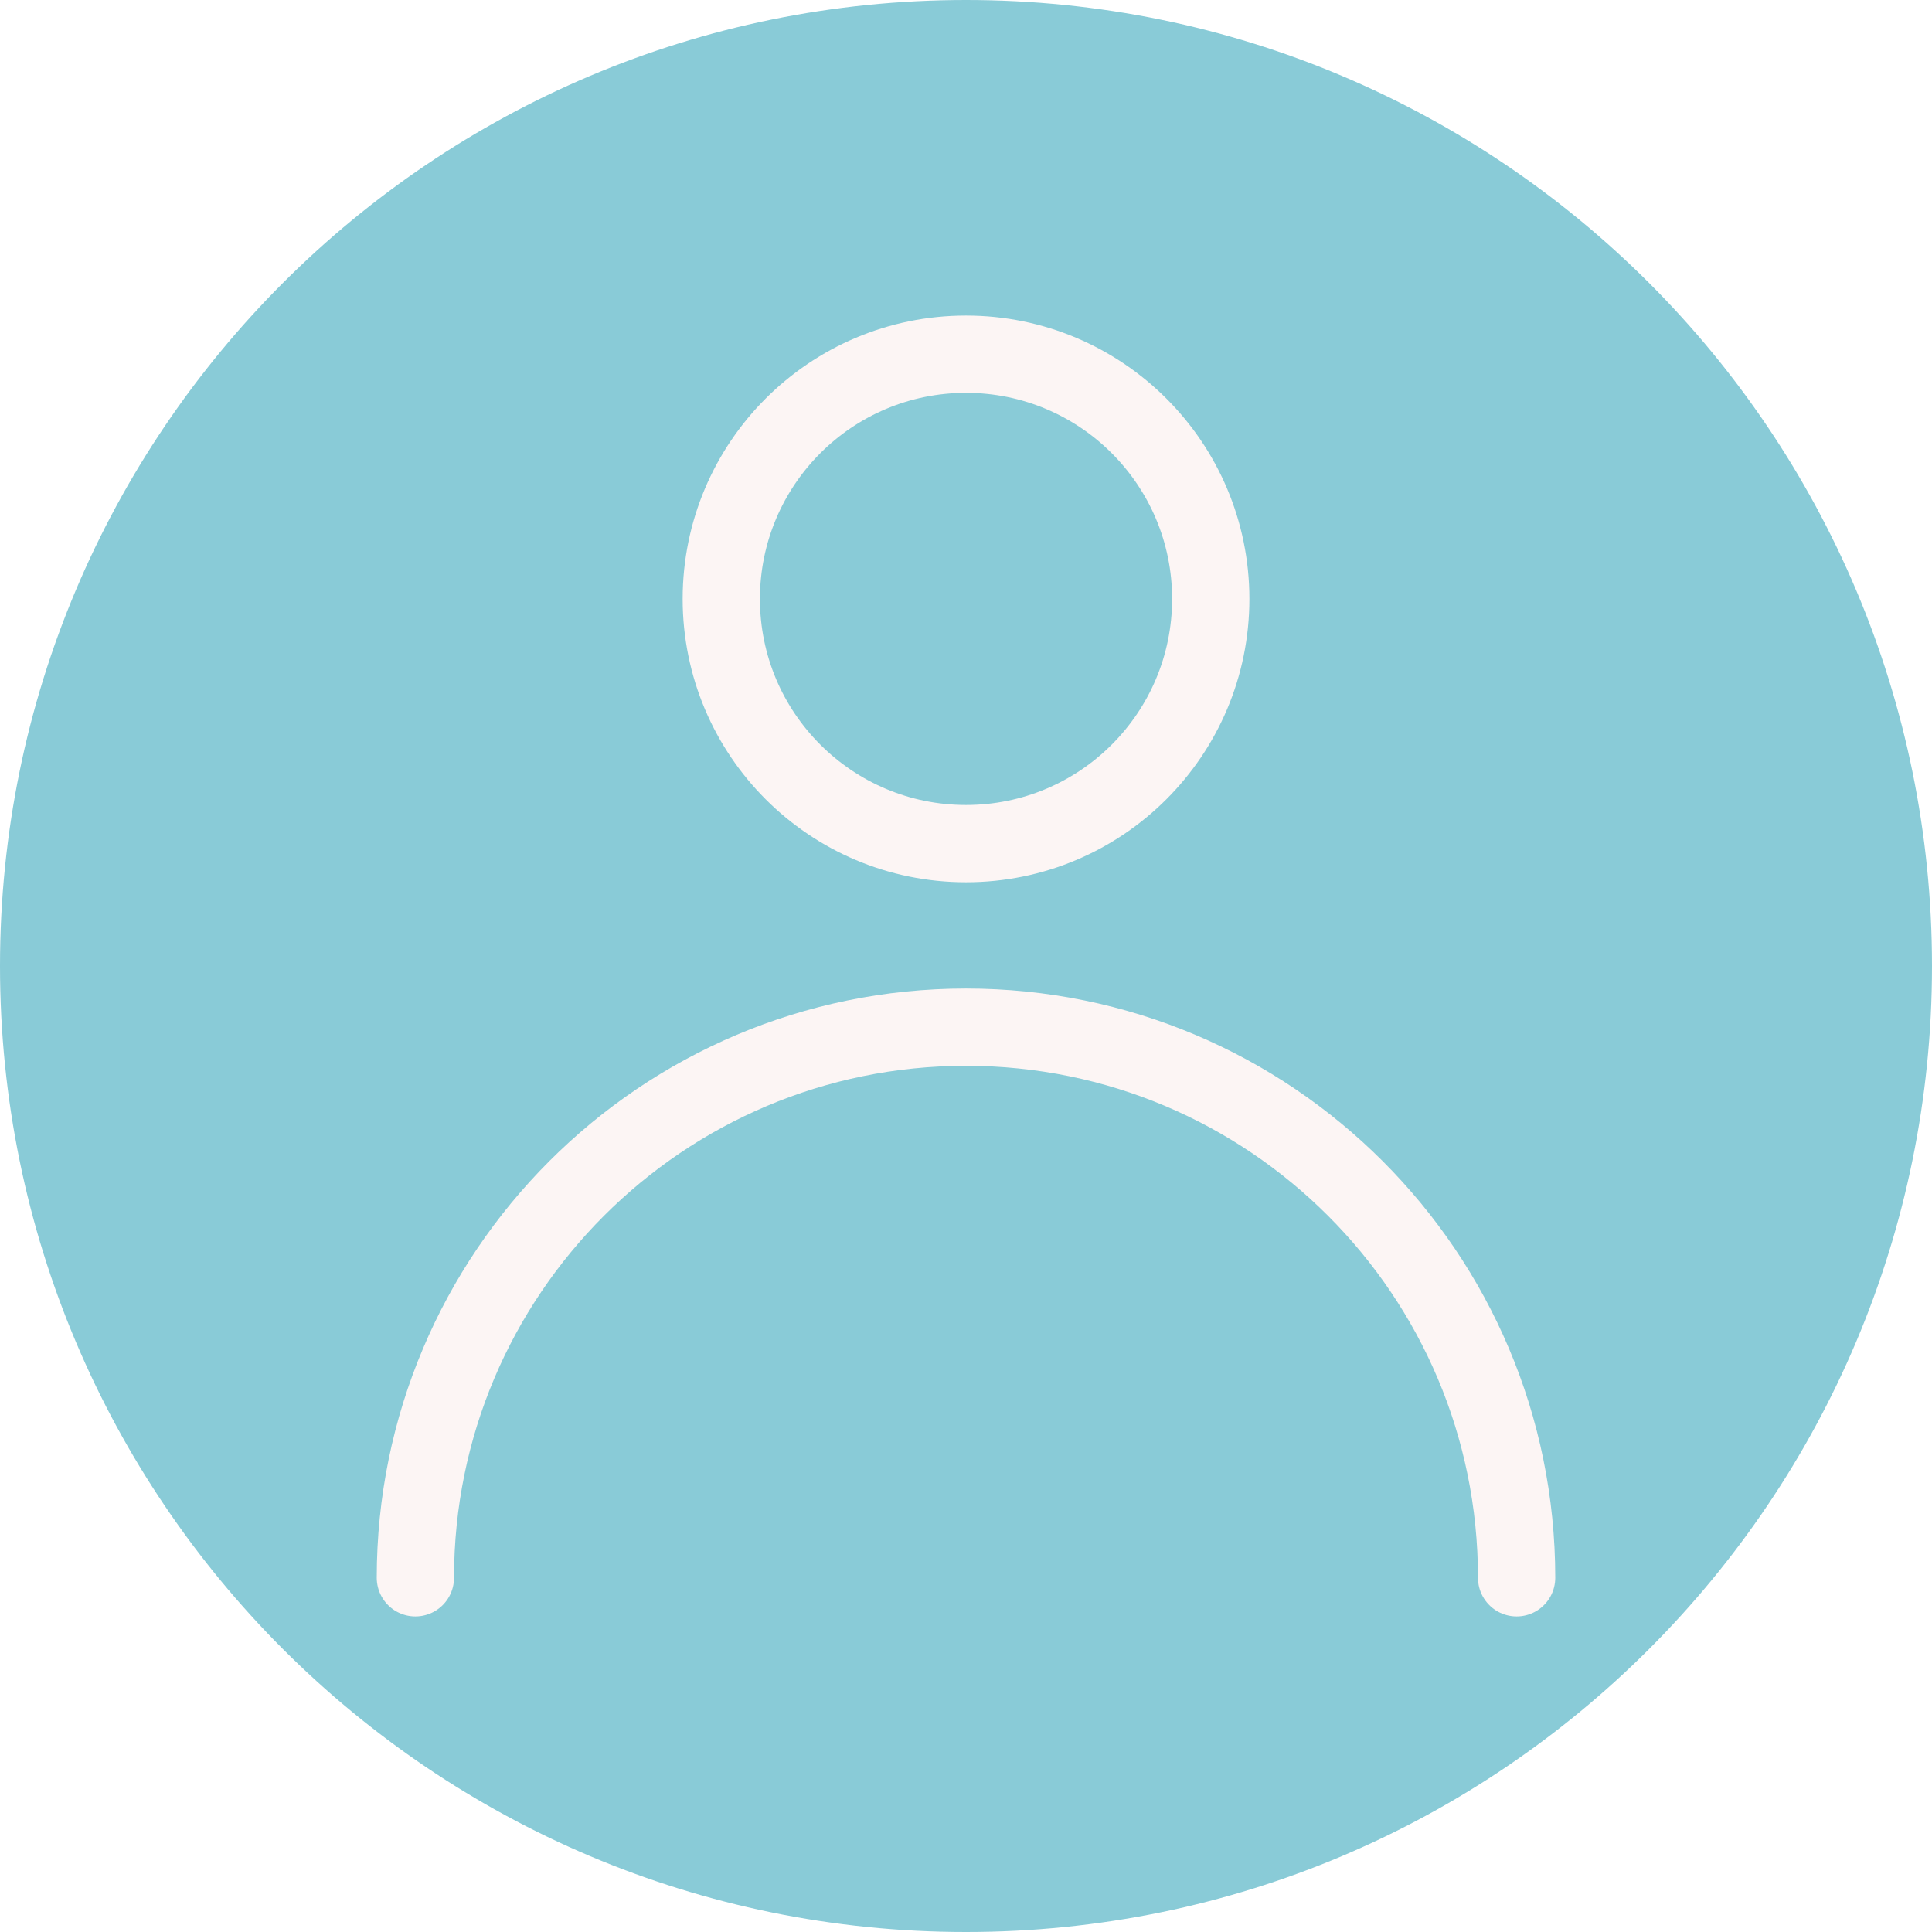
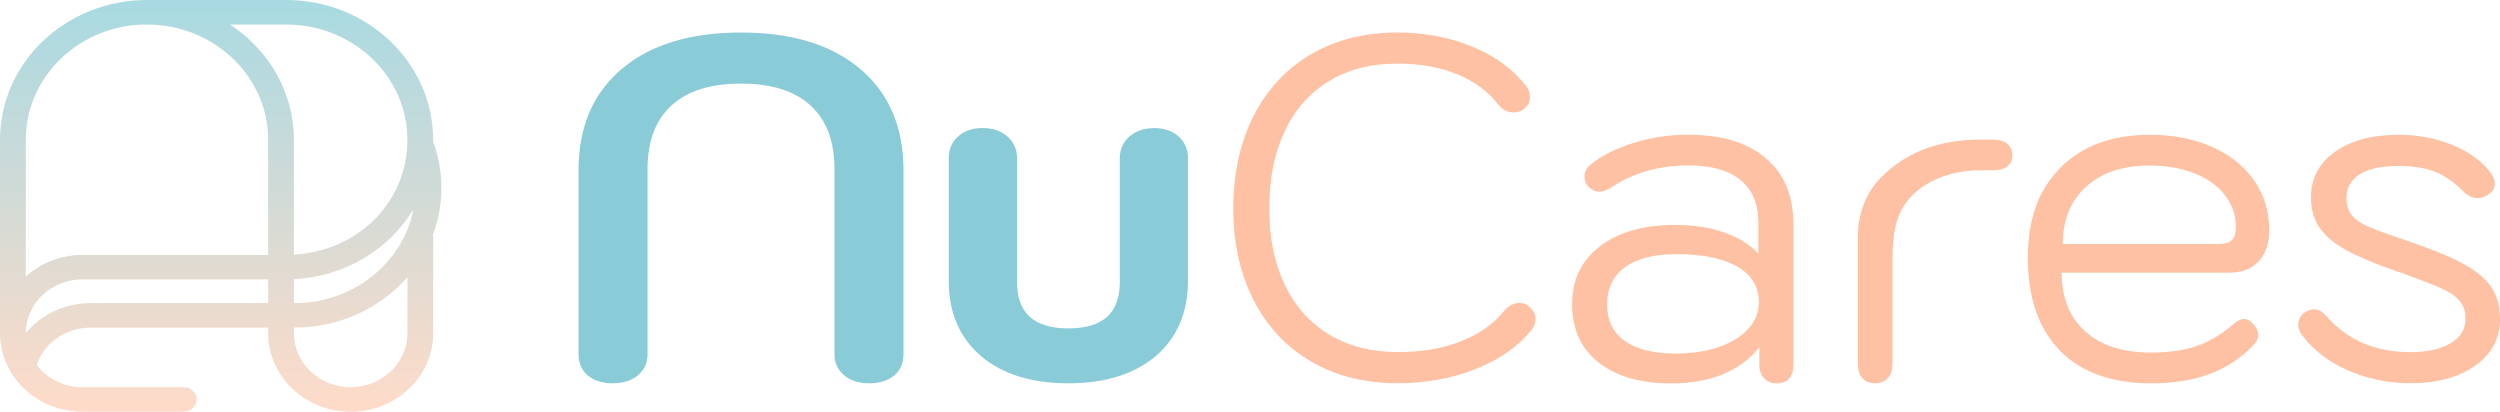
- <svg xmlns="http://www.w3.org/2000/svg" width="50" height="50" viewBox="0 0 50 50" fill="none">
-   <rect width="50" height="50" rx="25" fill="#89CBD7" />
-   <path d="M25 21.833C28.498 21.833 31.334 18.998 31.334 15.5C31.334 12.002 28.498 9.167 25 9.167C21.503 9.167 18.667 12.002 18.667 15.5C18.667 18.998 21.503 21.833 25 21.833Z" stroke="#FCF5F4" stroke-width="2" stroke-linecap="round" stroke-linejoin="round" />
-   <path d="M39.25 40.833C39.25 32.963 32.87 26.583 25 26.583C17.13 26.583 10.75 32.963 10.75 40.833" stroke="#FCF5F4" stroke-width="2" stroke-linecap="round" stroke-linejoin="round" />
+ <svg xmlns="http://www.w3.org/2000/svg" width="170" height="28" viewBox="0 0 170 28" fill="none">
+   <path d="M30.015 12.778C30.015 11.774 29.852 10.784 29.527 9.839C29.509 9.783 29.479 9.727 29.45 9.677C29.45 9.618 29.453 9.558 29.453 9.498C29.453 4.263 24.972 0 19.461 0H9.993C4.481 0 0 4.259 0 9.498V22.663C0 25.602 2.516 27.997 5.611 27.997H12.501C12.985 27.997 13.376 27.624 13.376 27.164C13.376 26.704 12.985 26.332 12.501 26.332H5.611C4.333 26.332 3.199 25.735 2.497 24.822C3.003 23.309 4.47 22.276 6.173 22.276H18.234V22.666C18.234 25.605 20.75 28 23.846 28C26.941 28 29.457 25.609 29.457 22.666V16.117C29.457 16.065 29.45 16.009 29.439 15.959C29.812 14.966 30.015 13.895 30.015 12.781V12.778ZM20.022 20.612H19.985V18.986C23.461 18.814 26.468 16.946 28.116 14.239C27.396 17.863 24.041 20.612 20.022 20.612ZM19.461 1.668C24.004 1.668 27.702 5.183 27.702 9.502C27.702 13.821 24.285 17.058 19.985 17.318V9.502C19.985 6.254 18.26 3.381 15.637 1.668H19.461ZM9.993 1.668C14.536 1.668 18.234 5.183 18.234 9.502V17.336H5.611C4.115 17.336 2.76 17.898 1.755 18.807V9.502C1.751 5.179 5.449 1.664 9.993 1.664V1.668ZM6.753 20.612H6.173C4.392 20.612 2.789 21.392 1.755 22.649C1.762 20.633 3.491 18.997 5.611 18.997H18.234V20.608H6.753V20.612ZM27.702 22.666C27.702 24.689 25.973 26.332 23.846 26.332C21.718 26.332 19.989 24.689 19.989 22.666V22.276H20.026C23.11 22.276 25.87 20.942 27.706 18.846V22.663L27.702 22.666Z" fill="url(#paint0_linear_2721_13579)" />
+   <path d="M39.977 25.537C39.556 25.181 39.34 24.697 39.34 24.079V11.587C39.34 8.648 40.318 6.351 42.27 4.696C44.222 3.041 46.927 2.211 50.389 2.211C53.85 2.211 56.549 3.041 58.507 4.696C60.459 6.351 61.437 8.648 61.437 11.587V24.079C61.437 24.697 61.227 25.186 60.8 25.537C60.38 25.887 59.811 26.065 59.106 26.065C58.401 26.065 57.828 25.883 57.397 25.517C56.96 25.151 56.744 24.672 56.744 24.075V11.483C56.744 9.606 56.202 8.168 55.118 7.175C54.035 6.183 52.461 5.684 50.389 5.684C48.316 5.684 46.742 6.183 45.659 7.175C44.575 8.168 44.033 9.606 44.033 11.483V24.075C44.033 24.672 43.817 25.151 43.38 25.517C42.944 25.883 42.376 26.065 41.671 26.065C40.966 26.065 40.403 25.887 39.977 25.537Z" fill="#89CBD7" />
+   <path d="M80.113 9.245C79.687 8.89 79.14 8.712 78.482 8.712C77.825 8.712 77.267 8.895 76.835 9.255C76.383 9.631 76.146 10.149 76.146 10.747V19.165C76.146 20.232 75.868 21.007 75.289 21.536C74.715 22.064 73.826 22.331 72.653 22.331C71.48 22.331 70.596 22.064 70.017 21.536C69.438 21.002 69.159 20.227 69.159 19.16V10.742C69.159 10.145 68.923 9.626 68.47 9.25C68.039 8.89 67.486 8.707 66.823 8.707C66.16 8.707 65.613 8.885 65.192 9.241C64.75 9.611 64.514 10.13 64.514 10.742V19.09C64.514 21.254 65.255 22.978 66.718 24.223C68.16 25.448 70.154 26.066 72.648 26.066C75.141 26.066 77.135 25.443 78.577 24.223C80.04 22.983 80.781 21.254 80.781 19.09V10.742C80.781 10.13 80.545 9.611 80.103 9.241L80.113 9.245Z" fill="#89CBD7" />
+   <path d="M89.161 24.588C87.472 23.605 86.168 22.212 85.247 20.414C84.321 18.616 83.863 16.532 83.863 14.17C83.863 11.809 84.326 9.685 85.247 7.877C86.173 6.064 87.478 4.671 89.161 3.683C90.845 2.7 92.797 2.211 95.012 2.211C96.859 2.211 98.563 2.532 100.121 3.174C101.678 3.816 102.899 4.71 103.777 5.857C103.951 6.054 104.035 6.301 104.035 6.588C104.035 6.943 103.882 7.23 103.582 7.447C103.388 7.581 103.172 7.645 102.941 7.645C102.53 7.645 102.188 7.477 101.909 7.146C101.22 6.242 100.289 5.545 99.105 5.056C97.921 4.572 96.559 4.325 95.012 4.325C93.228 4.325 91.681 4.72 90.371 5.516C89.061 6.311 88.056 7.447 87.357 8.929C86.657 10.411 86.31 12.155 86.31 14.165C86.31 16.176 86.657 17.88 87.357 19.352C88.056 20.819 89.067 21.955 90.387 22.751C91.708 23.546 93.26 23.941 95.043 23.941C96.695 23.941 98.142 23.694 99.379 23.195C100.615 22.696 101.588 22.01 102.293 21.125C102.614 20.77 102.962 20.597 103.325 20.597C103.582 20.597 103.798 20.676 103.967 20.829C104.266 21.096 104.419 21.382 104.419 21.689C104.419 21.955 104.324 22.207 104.13 22.449C103.251 23.556 101.999 24.43 100.378 25.082C98.758 25.734 96.98 26.06 95.043 26.06C92.807 26.06 90.85 25.571 89.161 24.588Z" fill="#FEC1A3" />
+   <path d="M108.693 24.638C107.499 23.689 106.904 22.375 106.904 20.696C106.904 19.016 107.53 17.727 108.788 16.754C110.045 15.78 111.755 15.296 113.928 15.296C115.196 15.296 116.317 15.474 117.295 15.825C118.274 16.181 119.031 16.655 119.568 17.248V15.128C119.568 13.869 119.163 12.911 118.358 12.244C117.553 11.582 116.375 11.251 114.828 11.251C112.828 11.251 111.103 11.735 109.64 12.708C109.277 12.93 108.972 13.039 108.74 13.039C108.525 13.039 108.309 12.95 108.099 12.772C107.862 12.575 107.746 12.318 107.746 12.011C107.746 11.68 107.883 11.404 108.167 11.181C108.94 10.564 109.924 10.07 111.113 9.709C112.308 9.344 113.523 9.161 114.77 9.161C117.048 9.161 118.816 9.69 120.068 10.752C121.32 11.814 121.951 13.301 121.951 15.227V24.771C121.951 25.631 121.567 26.065 120.794 26.065C120.452 26.065 120.173 25.952 119.957 25.719C119.742 25.487 119.637 25.186 119.637 24.811V23.62C118.305 25.255 116.306 26.07 113.644 26.07C111.539 26.07 109.893 25.596 108.698 24.648L108.693 24.638ZM118.021 23.062C119.074 22.41 119.6 21.565 119.6 20.528C119.6 19.49 119.11 18.69 118.132 18.127C117.153 17.564 115.775 17.282 113.991 17.282C112.486 17.282 111.329 17.574 110.514 18.162C109.698 18.749 109.288 19.594 109.288 20.696C109.288 21.797 109.687 22.607 110.482 23.18C111.276 23.753 112.423 24.04 113.928 24.04C115.601 24.04 116.969 23.714 118.021 23.062Z" fill="#FEC1A3" />
+   <path d="M126.639 25.715C126.434 25.482 126.334 25.156 126.334 24.736V16.052C126.334 14.748 126.75 13.474 127.549 12.461C127.644 12.342 127.739 12.244 127.818 12.16C129.727 10.174 132.137 9.492 134.715 9.492H135.52C135.931 9.492 136.251 9.586 136.488 9.774C136.725 9.961 136.841 10.223 136.841 10.554C136.841 10.885 136.725 11.142 136.488 11.315C136.251 11.493 135.931 11.582 135.52 11.582H134.62C132.795 11.582 131.101 12.209 130.038 13.281C128.975 14.353 128.691 15.711 128.691 17.544V24.736C128.691 25.132 128.591 25.453 128.386 25.695C128.181 25.937 127.886 26.06 127.502 26.06C127.139 26.06 126.85 25.947 126.65 25.715H126.639Z" fill="#FEC1A3" />
+   <path d="M140.083 23.842C138.626 22.36 137.895 20.266 137.895 17.549C137.895 14.832 138.636 12.896 140.11 11.404C141.588 9.912 143.608 9.166 146.176 9.166C147.754 9.166 149.164 9.438 150.395 9.976C151.626 10.52 152.589 11.28 153.273 12.263C153.962 13.246 154.304 14.368 154.304 15.627C154.304 16.556 154.062 17.272 153.578 17.781C153.094 18.29 152.431 18.542 151.59 18.542H140.194C140.194 20.241 140.725 21.575 141.793 22.533C142.861 23.496 144.35 23.976 146.26 23.976C147.428 23.976 148.438 23.837 149.28 23.561C150.122 23.284 150.911 22.839 151.653 22.217C152.042 21.861 152.363 21.689 152.605 21.689C152.789 21.689 152.963 21.777 153.131 21.955C153.421 22.222 153.563 22.499 153.563 22.785C153.563 23.007 153.442 23.25 153.194 23.516C152.352 24.376 151.369 25.018 150.237 25.438C149.106 25.858 147.786 26.065 146.265 26.065C143.598 26.065 141.53 25.324 140.073 23.847L140.083 23.842ZM150.927 16.586C151.295 16.586 151.574 16.502 151.758 16.339C151.942 16.171 152.037 15.869 152.037 15.43C152.037 14.634 151.79 13.918 151.295 13.276C150.8 12.634 150.111 12.14 149.217 11.784C148.322 11.433 147.312 11.256 146.181 11.256C144.355 11.256 142.909 11.735 141.856 12.698C140.799 13.661 140.267 14.956 140.267 16.591H150.927V16.586Z" fill="#FEC1A3" />
+   <path d="M159.662 25.186C158.331 24.603 157.279 23.788 156.506 22.75C156.353 22.528 156.279 22.311 156.279 22.089C156.279 21.866 156.337 21.674 156.458 21.511C156.574 21.343 156.732 21.219 156.926 21.13C157.1 21.066 157.237 21.032 157.347 21.032C157.542 21.032 157.705 21.081 157.847 21.18C157.984 21.279 158.152 21.442 158.347 21.659C159.741 23.185 161.604 23.946 163.919 23.946C165.034 23.946 165.939 23.748 166.623 23.348C167.312 22.953 167.654 22.4 167.654 21.693C167.654 21.185 167.517 20.77 167.249 20.449C166.981 20.128 166.528 19.831 165.897 19.555C165.26 19.278 164.229 18.888 162.787 18.379C161.393 17.895 160.294 17.43 159.499 16.986C158.705 16.546 158.115 16.042 157.726 15.479C157.337 14.916 157.147 14.224 157.147 13.409C157.147 12.13 157.689 11.102 158.773 10.327C159.857 9.556 161.304 9.166 163.108 9.166C164.44 9.166 165.676 9.403 166.812 9.877C167.949 10.352 168.812 10.989 169.39 11.784C169.564 12.026 169.648 12.258 169.648 12.481C169.648 12.812 169.475 13.078 169.133 13.276C168.917 13.409 168.701 13.473 168.491 13.473C168.128 13.473 167.78 13.306 167.459 12.975C166.902 12.402 166.286 11.977 165.623 11.7C164.955 11.424 164.108 11.285 163.077 11.285C161.94 11.285 161.067 11.473 160.467 11.848C159.867 12.224 159.562 12.752 159.562 13.439C159.562 13.948 159.683 14.348 159.931 14.649C160.178 14.946 160.572 15.212 161.125 15.444C161.672 15.677 162.635 16.023 164.008 16.487C165.555 17.015 166.754 17.519 167.602 17.994C168.449 18.468 169.064 18.991 169.438 19.569C169.811 20.142 170.001 20.849 170.001 21.689C170.001 23.012 169.438 24.074 168.307 24.87C167.181 25.665 165.713 26.06 163.908 26.06C162.403 26.06 160.988 25.769 159.657 25.181L159.662 25.186Z" fill="#FEC1A3" />
+   <defs>
+     <linearGradient id="paint0_linear_2721_13579" x1="15.007" y1="0" x2="15.007" y2="28" gradientUnits="userSpaceOnUse">
+       <stop stop-color="#A8DAE2" />
+       <stop offset="1" stop-color="#FFDBC9" />
+     </linearGradient>
+   </defs>
</svg>
